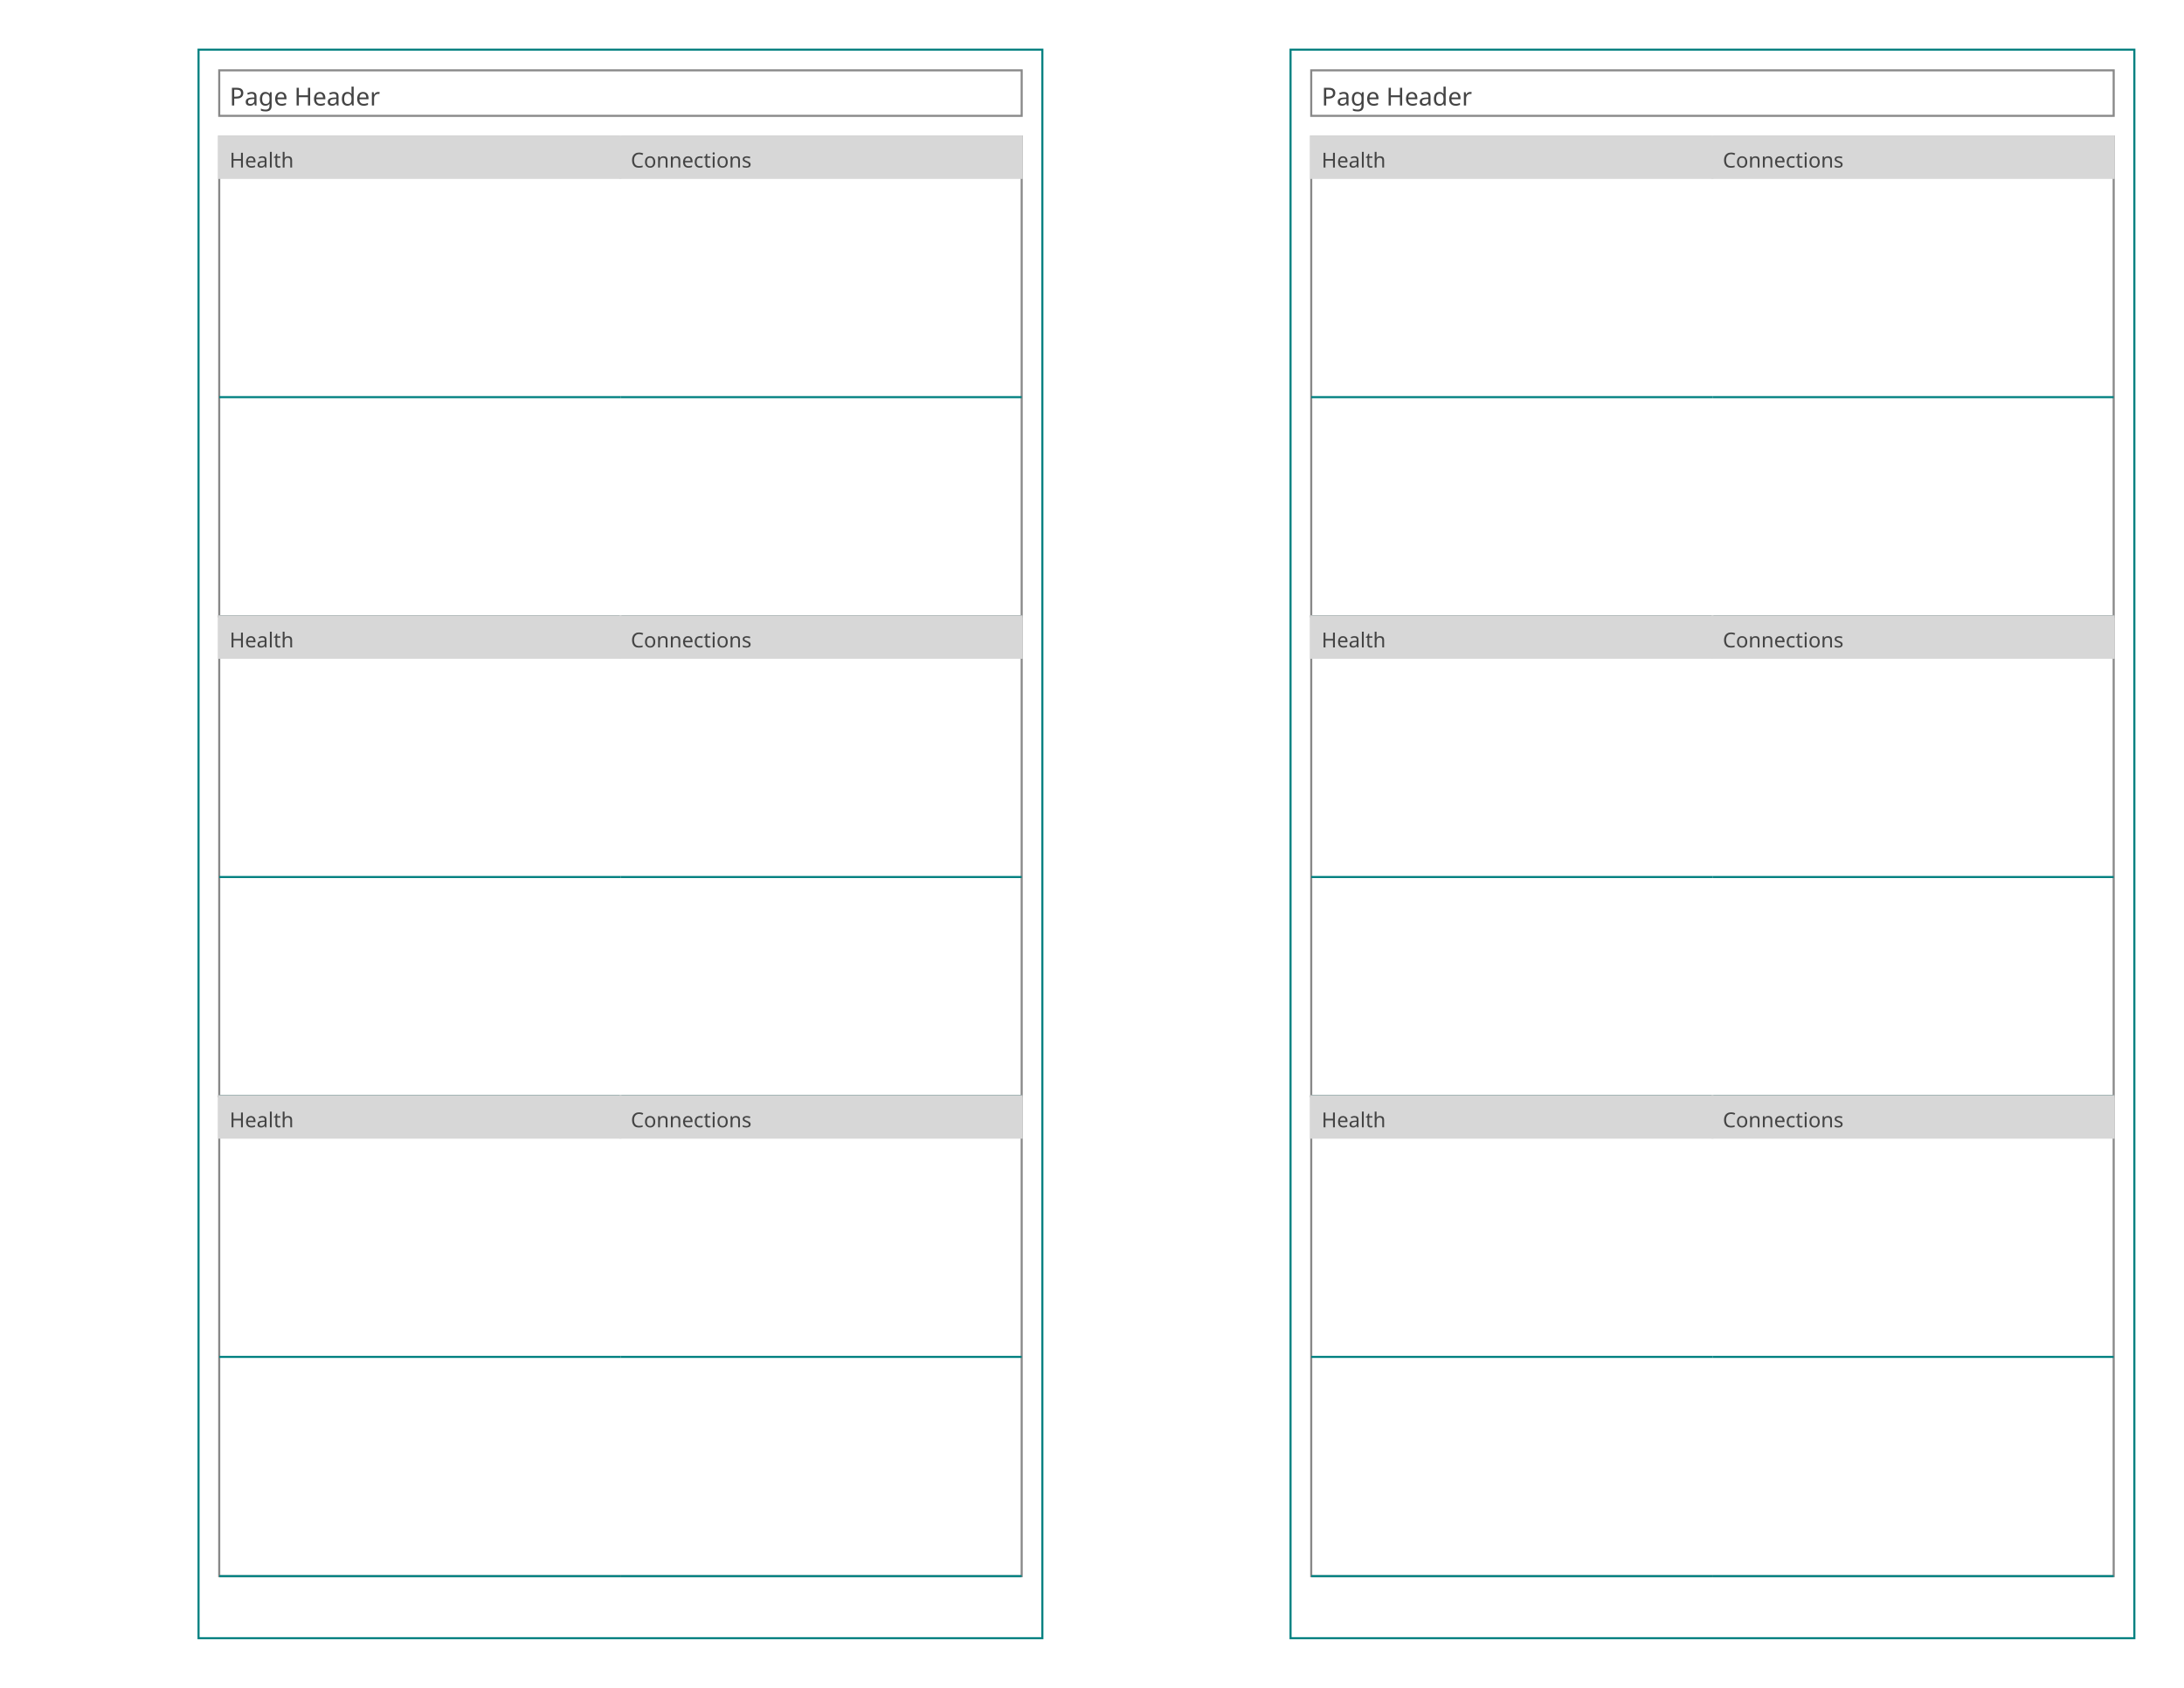
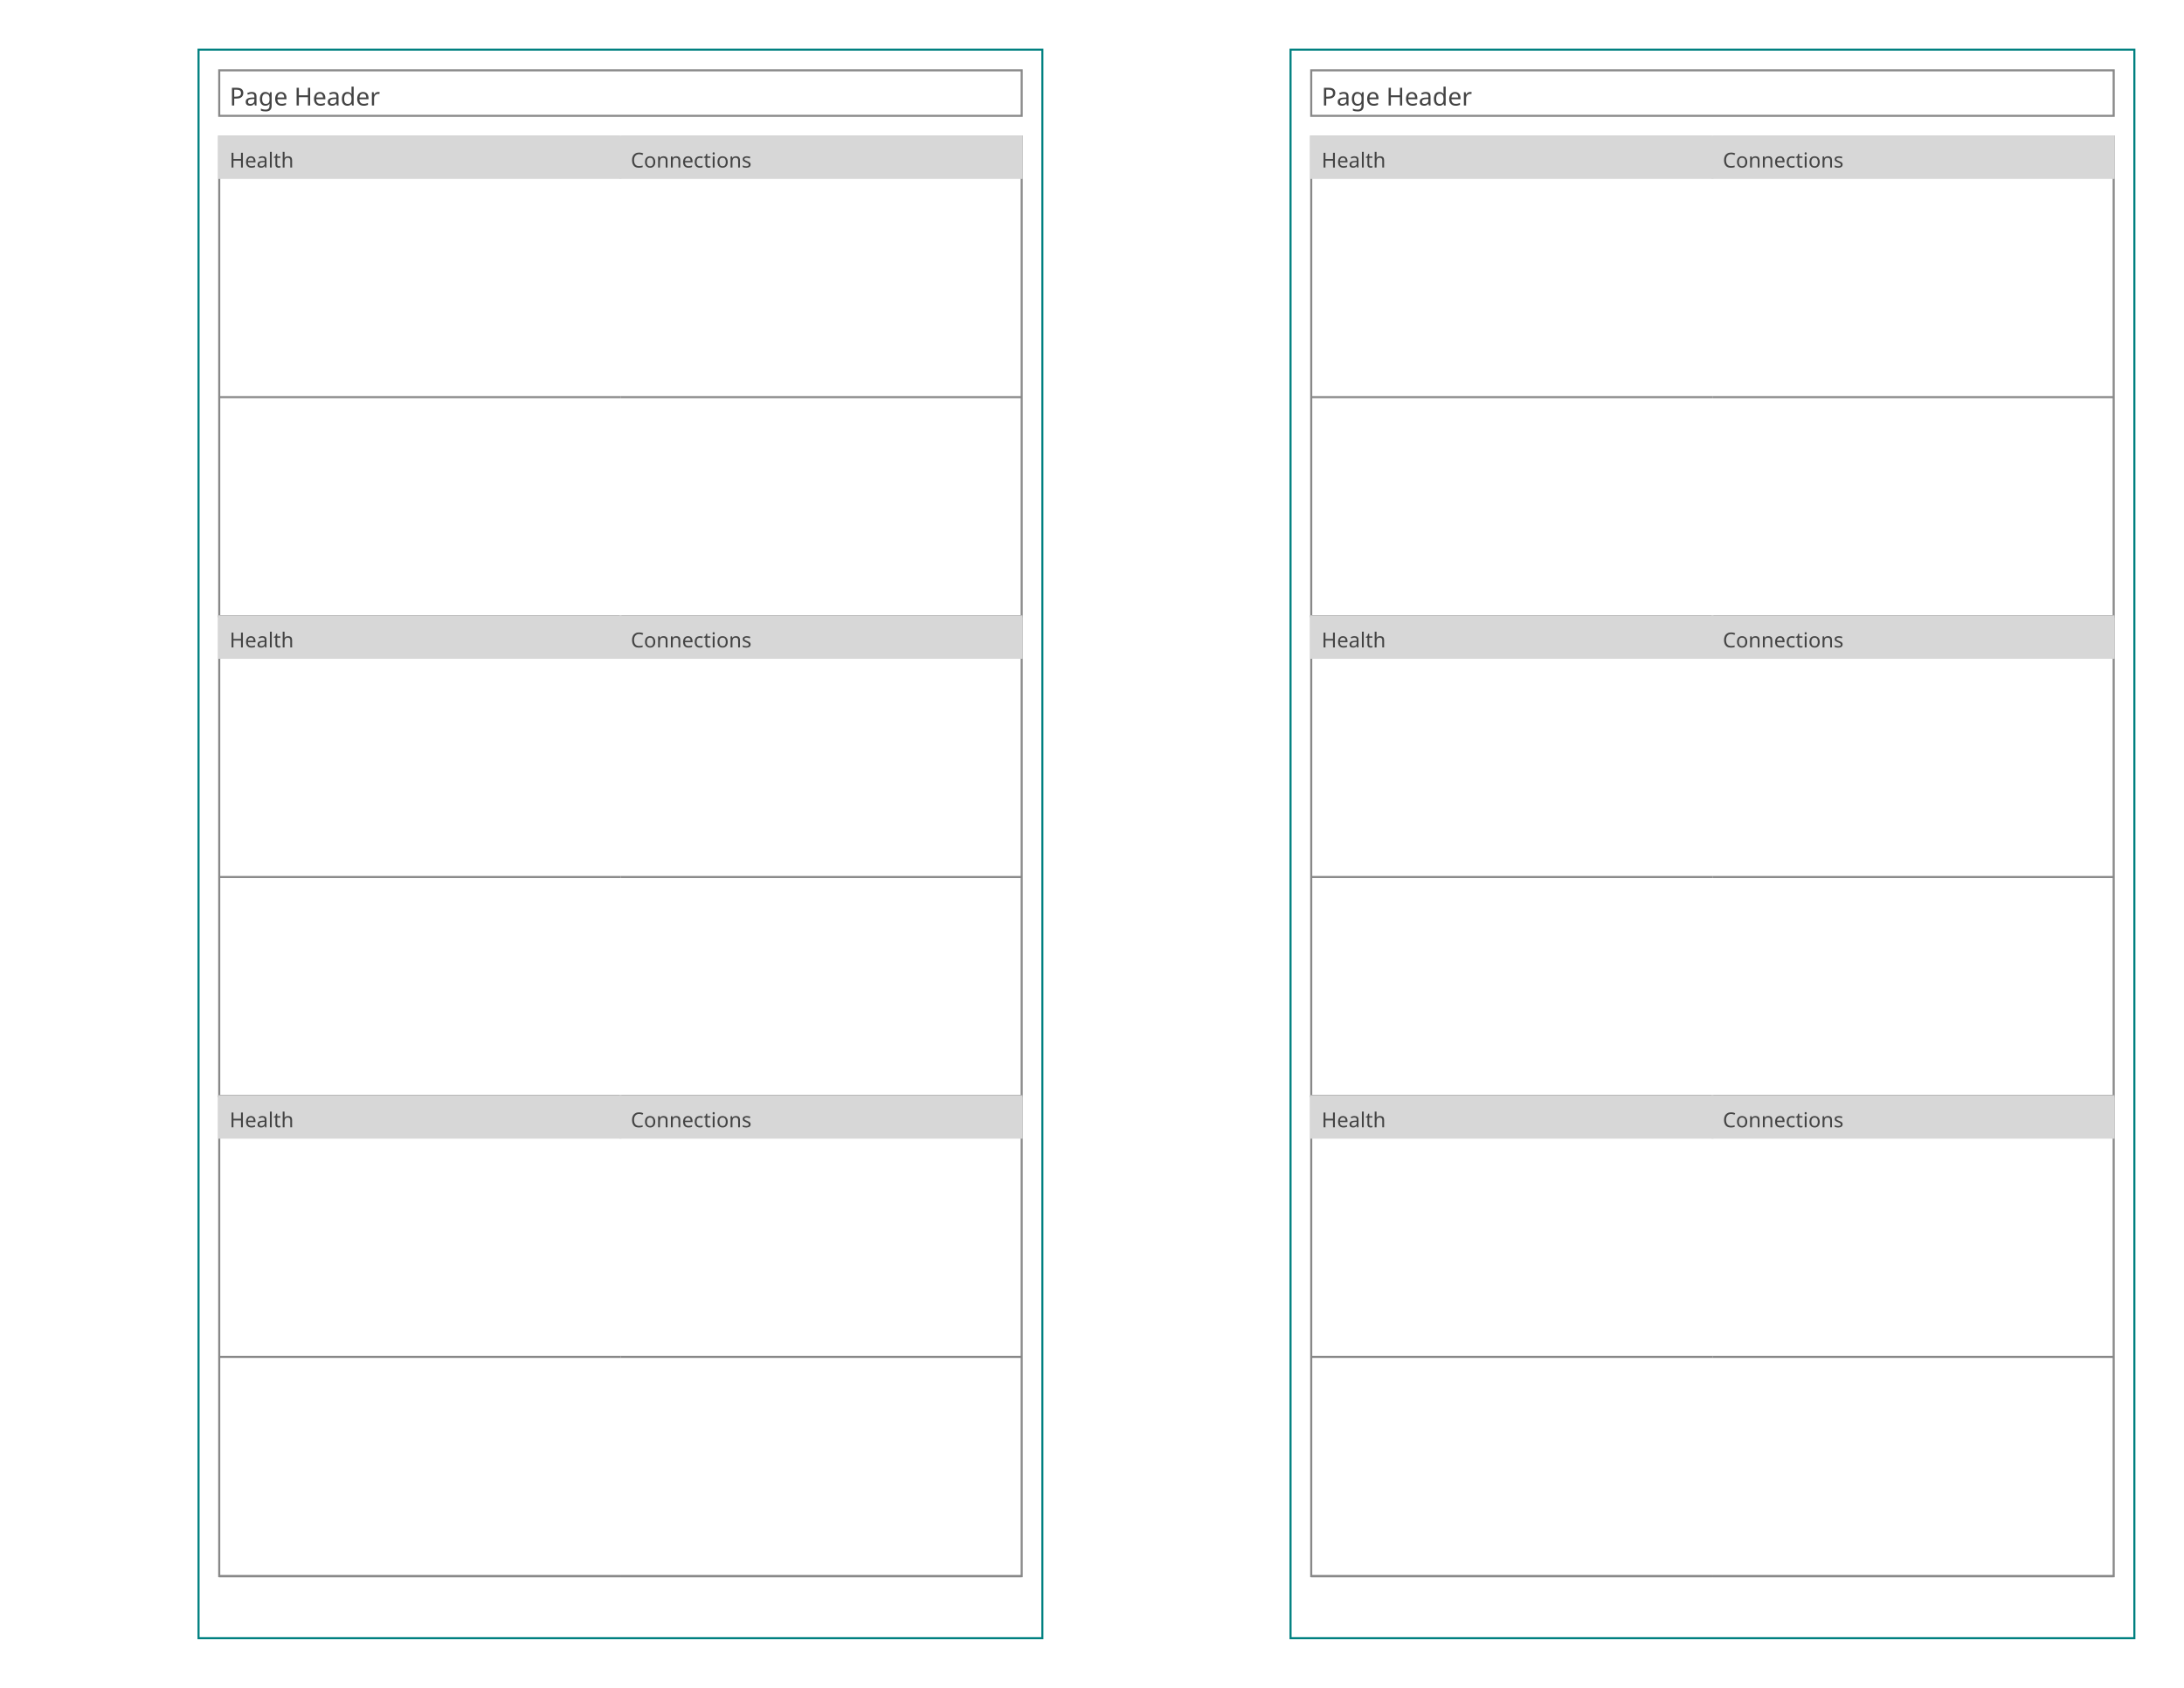
<svg xmlns="http://www.w3.org/2000/svg" baseProfile="tiny" height="8.5in" version="1.2" width="11in">
  <defs />
  <g transform="translate(96, 24.0)">
    <rect fill="none" height="768.0" stroke="#008080" width="408.0" x="0" y="0" />
    <g transform="translate(10, 10)">
      <rect fill="none" height="22" stroke="#888888" stroke-width="1" width="388.0" x="0" y="0" />
      <text alignment-baseline="text-after-edge" fill="#444444" font-family="Trebuchet MS" font-size="12" text-anchor="start" transform="translate(5,17)">Page Header</text>
    </g>
    <g transform="translate(10, 32)">
      <g transform="translate(0,10)">
        <g transform="translate(0,0)">
          <rect fill="none" height="232.0" stroke="#888888" stroke-width="1" width="388.0" x="0" y="0" />
          <g>
            <g transform="translate(0,0)">
              <g>
                <g transform="translate(0,0)">
                  <rect fill="#d7d7d7" height="20" stroke="#d7d7d7" stroke-width="1" width="194.0" x="0" y="0" />
                  <text alignment-baseline="text-after-edge" fill="#444444" font-family="Trebuchet MS" font-size="10" text-anchor="start" transform="translate(5,15)">Health</text>
                </g>
                <g transform="translate(0,20)">
-                   <line stroke="#008080" stroke-dasharray="1,0" stroke-width="1" transform="translate(0,106.0)" x1="0" x2="194.0" y1="0" y2="0" />
-                   <line stroke="#008080" stroke-dasharray="1,0" stroke-width="1" transform="translate(0,212.0)" x1="0" x2="194.0" y1="0" y2="0" />
+                   <line stroke="#888888" stroke-dasharray="1,0" stroke-width="1" transform="translate(0,106.0)" x1="0" x2="194.0" y1="0" y2="0" />
+                   <line stroke="#888888" stroke-dasharray="1,0" stroke-width="1" transform="translate(0,212.0)" x1="0" x2="194.0" y1="0" y2="0" />
                </g>
              </g>
            </g>
            <g transform="translate(194.0,0)">
              <g>
                <g transform="translate(0,0)">
                  <rect fill="#d7d7d7" height="20" stroke="#d7d7d7" stroke-width="1" width="194.0" x="0" y="0" />
                  <text alignment-baseline="text-after-edge" fill="#444444" font-family="Trebuchet MS" font-size="10" text-anchor="start" transform="translate(5,15)">Connections</text>
                </g>
                <g transform="translate(0,20)">
-                   <line stroke="#008080" stroke-dasharray="1,0" stroke-width="1" transform="translate(0,106.0)" x1="0" x2="194.0" y1="0" y2="0" />
-                   <line stroke="#008080" stroke-dasharray="1,0" stroke-width="1" transform="translate(0,212.0)" x1="0" x2="194.0" y1="0" y2="0" />
+                   <line stroke="#888888" stroke-dasharray="1,0" stroke-width="1" transform="translate(0,106.0)" x1="0" x2="194.0" y1="0" y2="0" />
+                   <line stroke="#888888" stroke-dasharray="1,0" stroke-width="1" transform="translate(0,212.0)" x1="0" x2="194.0" y1="0" y2="0" />
                </g>
              </g>
            </g>
          </g>
        </g>
        <g transform="translate(0,232.0)">
          <rect fill="none" height="232.0" stroke="#888888" stroke-width="1" width="388.0" x="0" y="0" />
          <g>
            <g transform="translate(0,0)">
              <g>
                <g transform="translate(0,0)">
                  <rect fill="#d7d7d7" height="20" stroke="#d7d7d7" stroke-width="1" width="194.0" x="0" y="0" />
                  <text alignment-baseline="text-after-edge" fill="#444444" font-family="Trebuchet MS" font-size="10" text-anchor="start" transform="translate(5,15)">Health</text>
                </g>
                <g transform="translate(0,20)">
-                   <line stroke="#008080" stroke-dasharray="1,0" stroke-width="1" transform="translate(0,106.0)" x1="0" x2="194.0" y1="0" y2="0" />
-                   <line stroke="#008080" stroke-dasharray="1,0" stroke-width="1" transform="translate(0,212.0)" x1="0" x2="194.0" y1="0" y2="0" />
+                   <line stroke="#888888" stroke-dasharray="1,0" stroke-width="1" transform="translate(0,106.0)" x1="0" x2="194.0" y1="0" y2="0" />
+                   <line stroke="#888888" stroke-dasharray="1,0" stroke-width="1" transform="translate(0,212.0)" x1="0" x2="194.0" y1="0" y2="0" />
                </g>
              </g>
            </g>
            <g transform="translate(194.0,0)">
              <g>
                <g transform="translate(0,0)">
                  <rect fill="#d7d7d7" height="20" stroke="#d7d7d7" stroke-width="1" width="194.0" x="0" y="0" />
                  <text alignment-baseline="text-after-edge" fill="#444444" font-family="Trebuchet MS" font-size="10" text-anchor="start" transform="translate(5,15)">Connections</text>
                </g>
                <g transform="translate(0,20)">
-                   <line stroke="#008080" stroke-dasharray="1,0" stroke-width="1" transform="translate(0,106.0)" x1="0" x2="194.0" y1="0" y2="0" />
-                   <line stroke="#008080" stroke-dasharray="1,0" stroke-width="1" transform="translate(0,212.0)" x1="0" x2="194.0" y1="0" y2="0" />
+                   <line stroke="#888888" stroke-dasharray="1,0" stroke-width="1" transform="translate(0,106.0)" x1="0" x2="194.0" y1="0" y2="0" />
+                   <line stroke="#888888" stroke-dasharray="1,0" stroke-width="1" transform="translate(0,212.0)" x1="0" x2="194.0" y1="0" y2="0" />
                </g>
              </g>
            </g>
          </g>
        </g>
        <g transform="translate(0,464.0)">
          <rect fill="none" height="232.0" stroke="#888888" stroke-width="1" width="388.0" x="0" y="0" />
          <g>
            <g transform="translate(0,0)">
              <g>
                <g transform="translate(0,0)">
                  <rect fill="#d7d7d7" height="20" stroke="#d7d7d7" stroke-width="1" width="194.0" x="0" y="0" />
                  <text alignment-baseline="text-after-edge" fill="#444444" font-family="Trebuchet MS" font-size="10" text-anchor="start" transform="translate(5,15)">Health</text>
                </g>
                <g transform="translate(0,20)">
-                   <line stroke="#008080" stroke-dasharray="1,0" stroke-width="1" transform="translate(0,106.0)" x1="0" x2="194.0" y1="0" y2="0" />
-                   <line stroke="#008080" stroke-dasharray="1,0" stroke-width="1" transform="translate(0,212.0)" x1="0" x2="194.0" y1="0" y2="0" />
+                   <line stroke="#888888" stroke-dasharray="1,0" stroke-width="1" transform="translate(0,106.0)" x1="0" x2="194.0" y1="0" y2="0" />
+                   <line stroke="#888888" stroke-dasharray="1,0" stroke-width="1" transform="translate(0,212.0)" x1="0" x2="194.0" y1="0" y2="0" />
                </g>
              </g>
            </g>
            <g transform="translate(194.0,0)">
              <g>
                <g transform="translate(0,0)">
                  <rect fill="#d7d7d7" height="20" stroke="#d7d7d7" stroke-width="1" width="194.0" x="0" y="0" />
                  <text alignment-baseline="text-after-edge" fill="#444444" font-family="Trebuchet MS" font-size="10" text-anchor="start" transform="translate(5,15)">Connections</text>
                </g>
                <g transform="translate(0,20)">
-                   <line stroke="#008080" stroke-dasharray="1,0" stroke-width="1" transform="translate(0,106.0)" x1="0" x2="194.0" y1="0" y2="0" />
-                   <line stroke="#008080" stroke-dasharray="1,0" stroke-width="1" transform="translate(0,212.0)" x1="0" x2="194.0" y1="0" y2="0" />
+                   <line stroke="#888888" stroke-dasharray="1,0" stroke-width="1" transform="translate(0,106.0)" x1="0" x2="194.0" y1="0" y2="0" />
+                   <line stroke="#888888" stroke-dasharray="1,0" stroke-width="1" transform="translate(0,212.0)" x1="0" x2="194.0" y1="0" y2="0" />
                </g>
              </g>
            </g>
          </g>
        </g>
      </g>
    </g>
  </g>
  <g transform="translate(624.0, 24.0)">
    <rect fill="none" height="768.0" stroke="#008080" width="408.0" x="0" y="0" />
    <g transform="translate(10, 10)">
      <rect fill="none" height="22" stroke="#888888" stroke-width="1" width="388.0" x="0" y="0" />
      <text alignment-baseline="text-after-edge" fill="#444444" font-family="Trebuchet MS" font-size="12" text-anchor="start" transform="translate(5,17)">Page Header</text>
    </g>
    <g transform="translate(10, 32)">
      <g transform="translate(0,10)">
        <g transform="translate(0,0)">
          <rect fill="none" height="232.0" stroke="#888888" stroke-width="1" width="388.0" x="0" y="0" />
          <g>
            <g transform="translate(0,0)">
              <g>
                <g transform="translate(0,0)">
                  <rect fill="#d7d7d7" height="20" stroke="#d7d7d7" stroke-width="1" width="194.0" x="0" y="0" />
                  <text alignment-baseline="text-after-edge" fill="#444444" font-family="Trebuchet MS" font-size="10" text-anchor="start" transform="translate(5,15)">Health</text>
                </g>
                <g transform="translate(0,20)">
-                   <line stroke="#008080" stroke-dasharray="1,0" stroke-width="1" transform="translate(0,106.0)" x1="0" x2="194.0" y1="0" y2="0" />
-                   <line stroke="#008080" stroke-dasharray="1,0" stroke-width="1" transform="translate(0,212.0)" x1="0" x2="194.0" y1="0" y2="0" />
+                   <line stroke="#888888" stroke-dasharray="1,0" stroke-width="1" transform="translate(0,106.0)" x1="0" x2="194.0" y1="0" y2="0" />
+                   <line stroke="#888888" stroke-dasharray="1,0" stroke-width="1" transform="translate(0,212.0)" x1="0" x2="194.0" y1="0" y2="0" />
                </g>
              </g>
            </g>
            <g transform="translate(194.0,0)">
              <g>
                <g transform="translate(0,0)">
                  <rect fill="#d7d7d7" height="20" stroke="#d7d7d7" stroke-width="1" width="194.0" x="0" y="0" />
                  <text alignment-baseline="text-after-edge" fill="#444444" font-family="Trebuchet MS" font-size="10" text-anchor="start" transform="translate(5,15)">Connections</text>
                </g>
                <g transform="translate(0,20)">
-                   <line stroke="#008080" stroke-dasharray="1,0" stroke-width="1" transform="translate(0,106.0)" x1="0" x2="194.0" y1="0" y2="0" />
-                   <line stroke="#008080" stroke-dasharray="1,0" stroke-width="1" transform="translate(0,212.0)" x1="0" x2="194.0" y1="0" y2="0" />
+                   <line stroke="#888888" stroke-dasharray="1,0" stroke-width="1" transform="translate(0,106.0)" x1="0" x2="194.0" y1="0" y2="0" />
+                   <line stroke="#888888" stroke-dasharray="1,0" stroke-width="1" transform="translate(0,212.0)" x1="0" x2="194.0" y1="0" y2="0" />
                </g>
              </g>
            </g>
          </g>
        </g>
        <g transform="translate(0,232.0)">
          <rect fill="none" height="232.0" stroke="#888888" stroke-width="1" width="388.0" x="0" y="0" />
          <g>
            <g transform="translate(0,0)">
              <g>
                <g transform="translate(0,0)">
                  <rect fill="#d7d7d7" height="20" stroke="#d7d7d7" stroke-width="1" width="194.0" x="0" y="0" />
                  <text alignment-baseline="text-after-edge" fill="#444444" font-family="Trebuchet MS" font-size="10" text-anchor="start" transform="translate(5,15)">Health</text>
                </g>
                <g transform="translate(0,20)">
-                   <line stroke="#008080" stroke-dasharray="1,0" stroke-width="1" transform="translate(0,106.0)" x1="0" x2="194.0" y1="0" y2="0" />
-                   <line stroke="#008080" stroke-dasharray="1,0" stroke-width="1" transform="translate(0,212.0)" x1="0" x2="194.0" y1="0" y2="0" />
+                   <line stroke="#888888" stroke-dasharray="1,0" stroke-width="1" transform="translate(0,106.0)" x1="0" x2="194.0" y1="0" y2="0" />
+                   <line stroke="#888888" stroke-dasharray="1,0" stroke-width="1" transform="translate(0,212.0)" x1="0" x2="194.0" y1="0" y2="0" />
                </g>
              </g>
            </g>
            <g transform="translate(194.0,0)">
              <g>
                <g transform="translate(0,0)">
                  <rect fill="#d7d7d7" height="20" stroke="#d7d7d7" stroke-width="1" width="194.0" x="0" y="0" />
                  <text alignment-baseline="text-after-edge" fill="#444444" font-family="Trebuchet MS" font-size="10" text-anchor="start" transform="translate(5,15)">Connections</text>
                </g>
                <g transform="translate(0,20)">
-                   <line stroke="#008080" stroke-dasharray="1,0" stroke-width="1" transform="translate(0,106.0)" x1="0" x2="194.0" y1="0" y2="0" />
-                   <line stroke="#008080" stroke-dasharray="1,0" stroke-width="1" transform="translate(0,212.0)" x1="0" x2="194.0" y1="0" y2="0" />
+                   <line stroke="#888888" stroke-dasharray="1,0" stroke-width="1" transform="translate(0,106.0)" x1="0" x2="194.0" y1="0" y2="0" />
+                   <line stroke="#888888" stroke-dasharray="1,0" stroke-width="1" transform="translate(0,212.0)" x1="0" x2="194.0" y1="0" y2="0" />
                </g>
              </g>
            </g>
          </g>
        </g>
        <g transform="translate(0,464.0)">
          <rect fill="none" height="232.0" stroke="#888888" stroke-width="1" width="388.0" x="0" y="0" />
          <g>
            <g transform="translate(0,0)">
              <g>
                <g transform="translate(0,0)">
                  <rect fill="#d7d7d7" height="20" stroke="#d7d7d7" stroke-width="1" width="194.0" x="0" y="0" />
                  <text alignment-baseline="text-after-edge" fill="#444444" font-family="Trebuchet MS" font-size="10" text-anchor="start" transform="translate(5,15)">Health</text>
                </g>
                <g transform="translate(0,20)">
-                   <line stroke="#008080" stroke-dasharray="1,0" stroke-width="1" transform="translate(0,106.0)" x1="0" x2="194.0" y1="0" y2="0" />
-                   <line stroke="#008080" stroke-dasharray="1,0" stroke-width="1" transform="translate(0,212.0)" x1="0" x2="194.0" y1="0" y2="0" />
+                   <line stroke="#888888" stroke-dasharray="1,0" stroke-width="1" transform="translate(0,106.0)" x1="0" x2="194.0" y1="0" y2="0" />
+                   <line stroke="#888888" stroke-dasharray="1,0" stroke-width="1" transform="translate(0,212.0)" x1="0" x2="194.0" y1="0" y2="0" />
                </g>
              </g>
            </g>
            <g transform="translate(194.0,0)">
              <g>
                <g transform="translate(0,0)">
                  <rect fill="#d7d7d7" height="20" stroke="#d7d7d7" stroke-width="1" width="194.0" x="0" y="0" />
                  <text alignment-baseline="text-after-edge" fill="#444444" font-family="Trebuchet MS" font-size="10" text-anchor="start" transform="translate(5,15)">Connections</text>
                </g>
                <g transform="translate(0,20)">
-                   <line stroke="#008080" stroke-dasharray="1,0" stroke-width="1" transform="translate(0,106.0)" x1="0" x2="194.0" y1="0" y2="0" />
-                   <line stroke="#008080" stroke-dasharray="1,0" stroke-width="1" transform="translate(0,212.0)" x1="0" x2="194.0" y1="0" y2="0" />
+                   <line stroke="#888888" stroke-dasharray="1,0" stroke-width="1" transform="translate(0,106.0)" x1="0" x2="194.0" y1="0" y2="0" />
+                   <line stroke="#888888" stroke-dasharray="1,0" stroke-width="1" transform="translate(0,212.0)" x1="0" x2="194.0" y1="0" y2="0" />
                </g>
              </g>
            </g>
          </g>
        </g>
      </g>
    </g>
  </g>
</svg>
